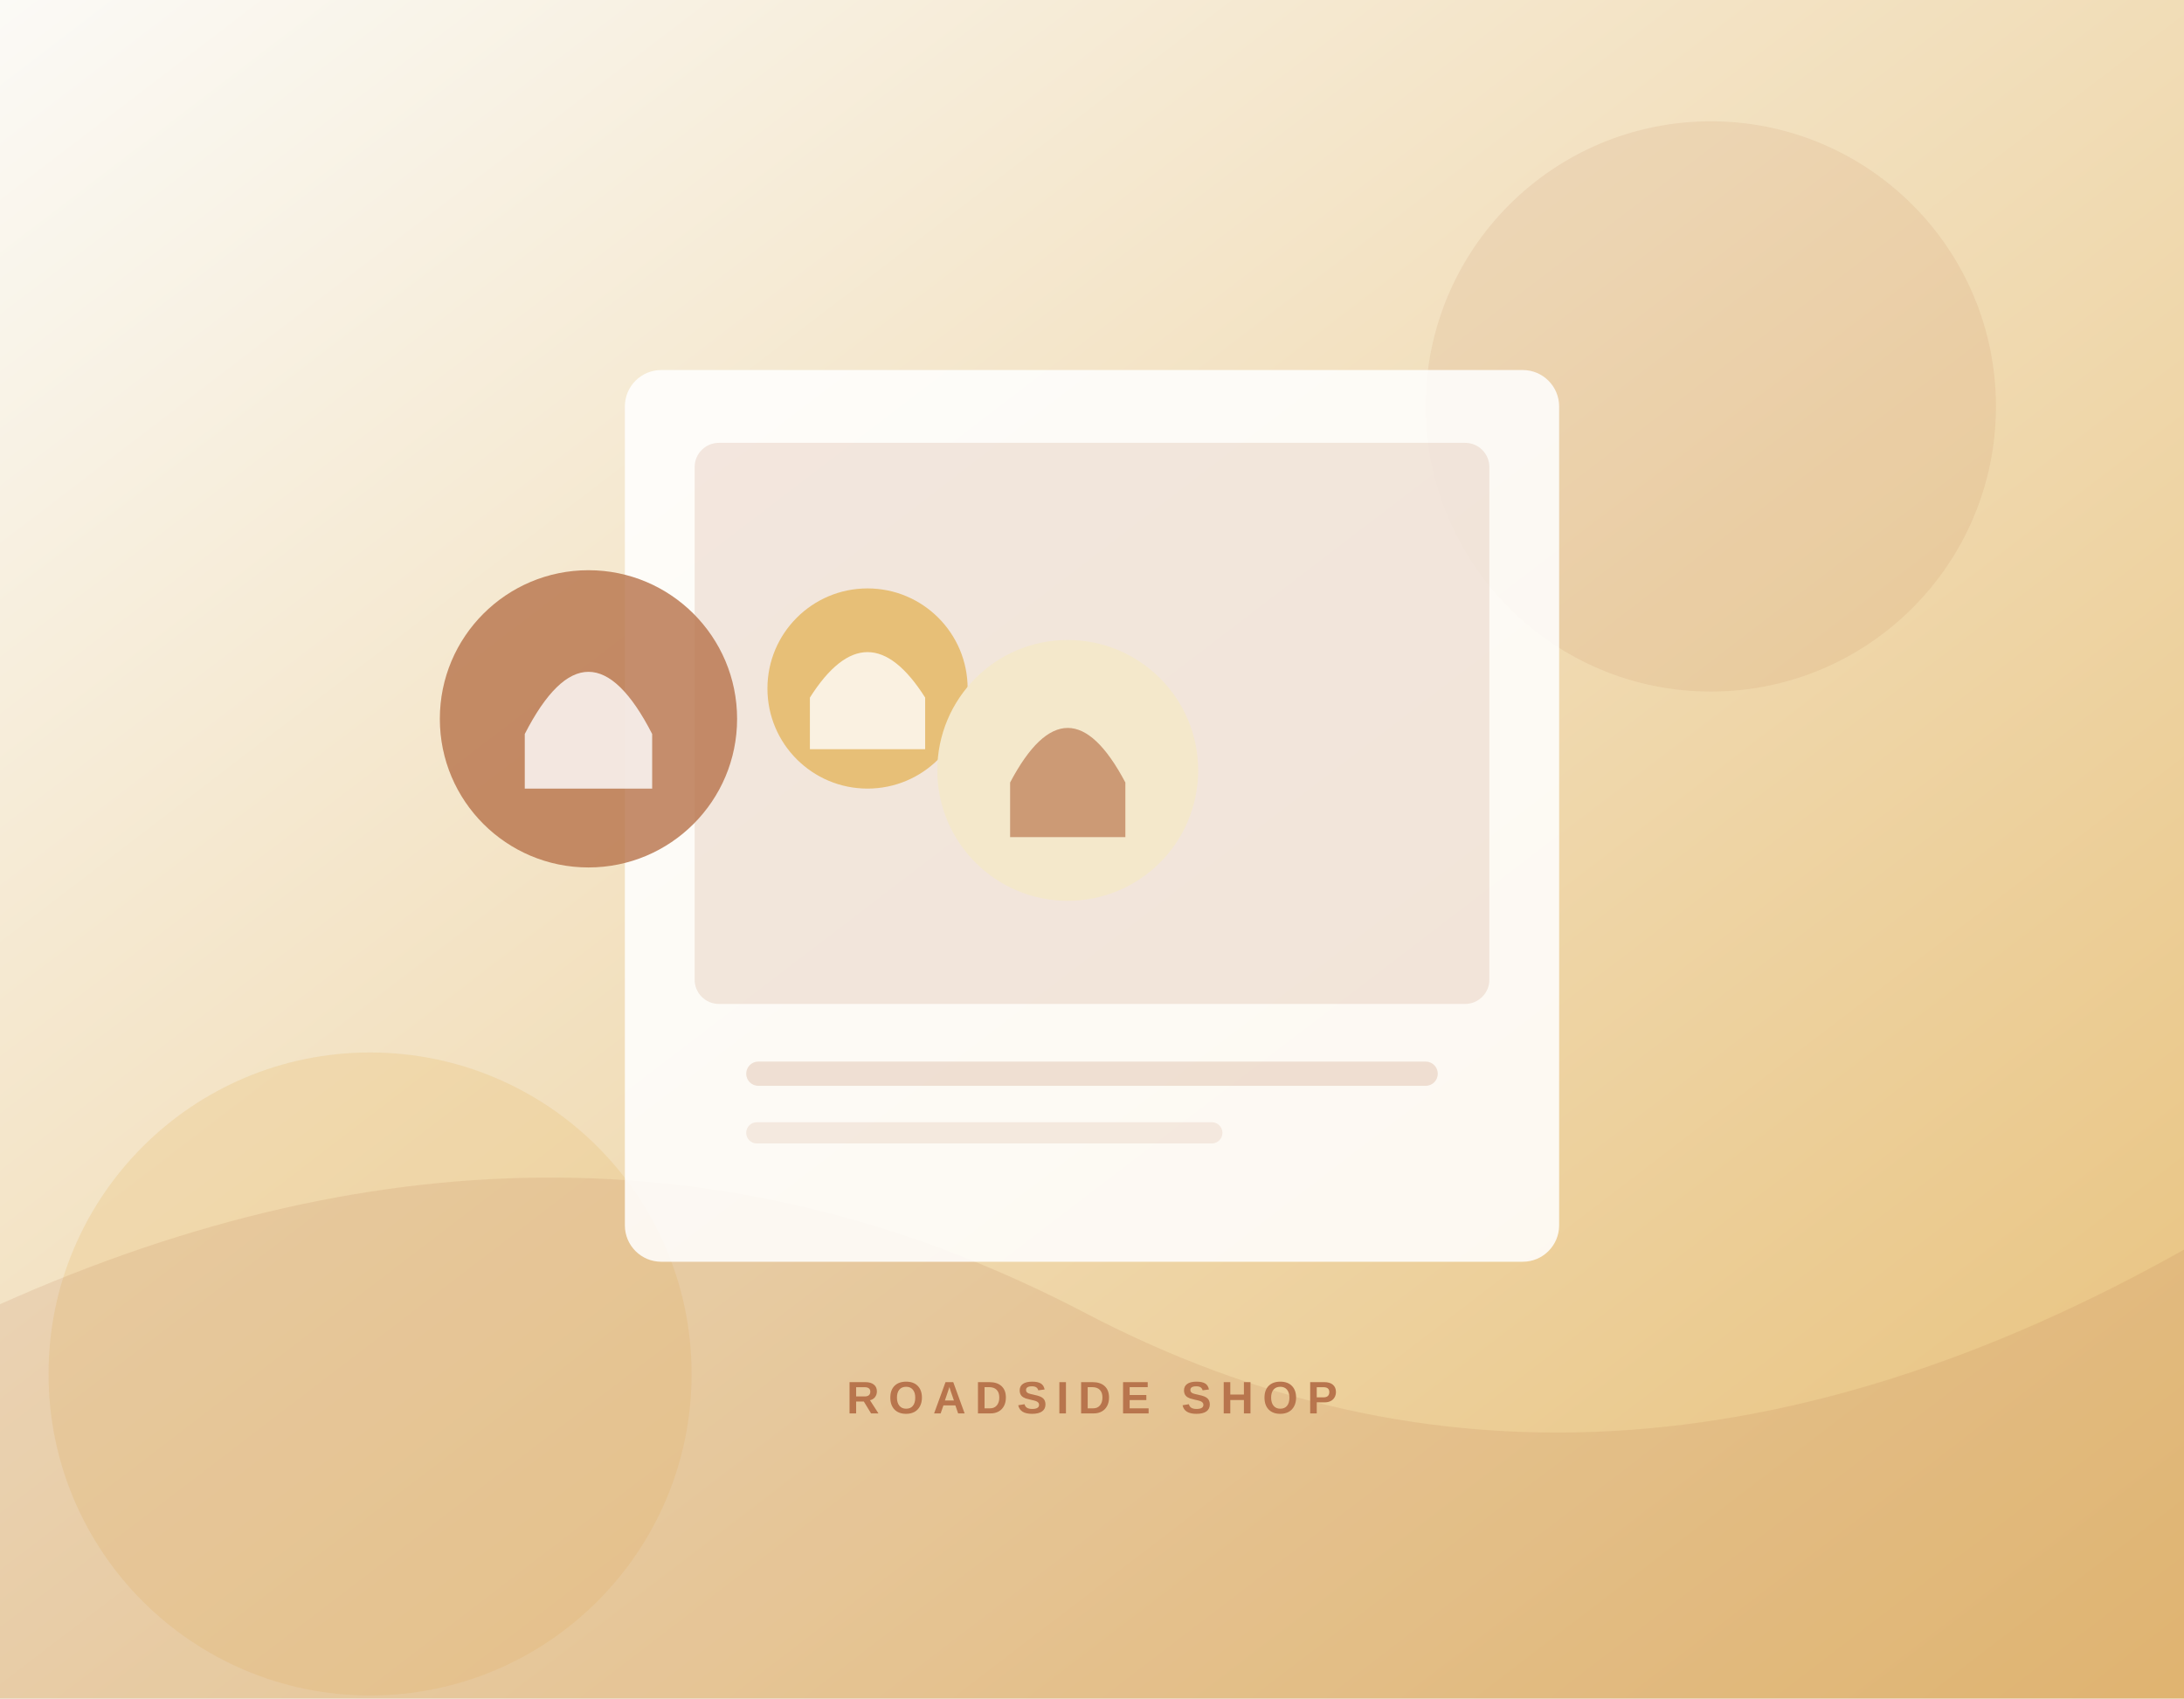
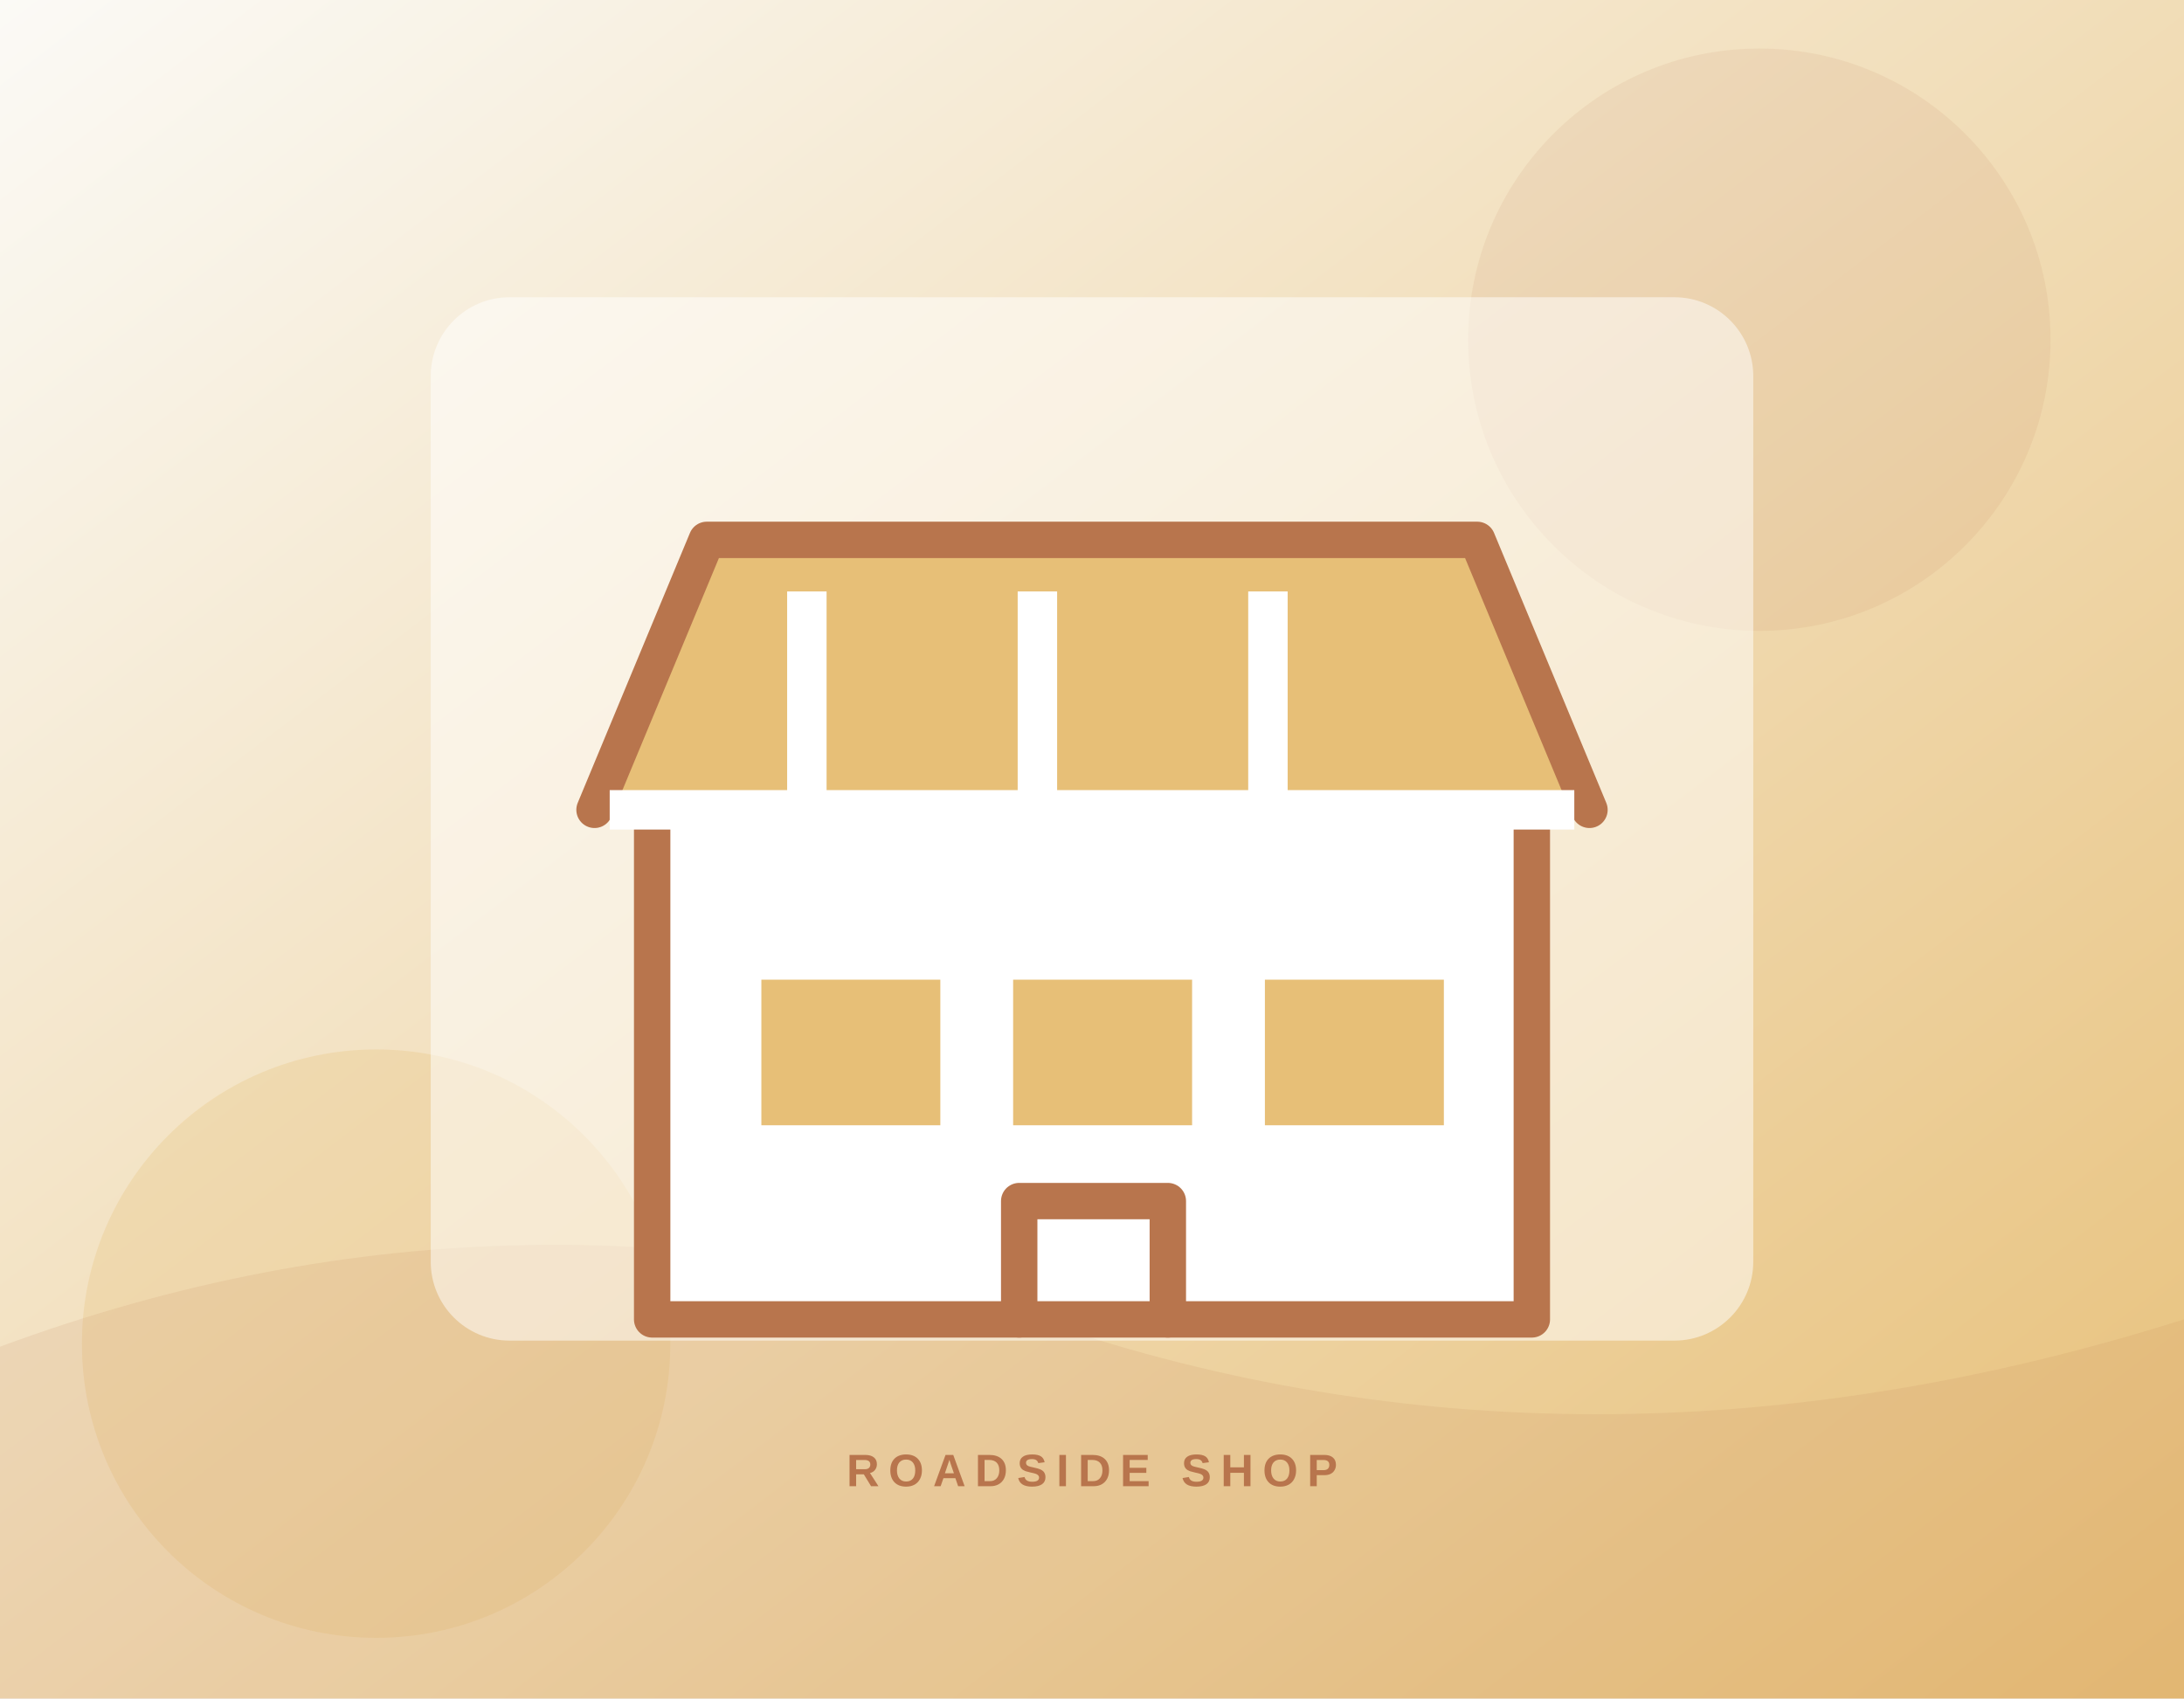
- <svg xmlns="http://www.w3.org/2000/svg" viewBox="0 0 720 560" role="img" aria-labelledby="title desc">
+ <svg xmlns="http://www.w3.org/2000/svg" viewBox="0 0 720 560" role="img" aria-labelledby="title desc" data-scene="market-stall">
  <defs>
    <linearGradient id="wash" x1="0" y1="0" x2="1" y2="1">
      <stop stop-color="#fbfaf6" />
      <stop offset="1" stop-color="#e7bf77" />
    </linearGradient>
  </defs>
  <rect width="720" height="560" fill="url(#wash)" />
-   <circle cx="564" cy="134" r="94" fill="#b8754d" opacity=".12" />
-   <circle cx="122" cy="453" r="106" fill="#e7bf77" opacity=".3" />
-   <path d="M0 430 Q190 345 358 433 T720 412 V560 H0Z" fill="#b8754d" opacity=".15" />
-   <rect x="206" y="122" width="308" height="294" rx="12" fill="#fff" opacity=".86" />
-   <rect x="229" y="146" width="262" height="185" rx="8" fill="#b8754d" opacity=".16" />
-   <circle cx="194" cy="237" r="49" fill="#b8754d" opacity=".82" />
-   <circle cx="286" cy="227" r="33" fill="#e7bf77" />
-   <circle cx="352" cy="254" r="43" fill="#f4e8cb" />
-   <path d="M173 242q21 -41 42 0v18h-42z" fill="#fff" opacity=".8" />
-   <path d="M267 230q19 -30 38 0v17h-38z" fill="#fff" opacity=".78" />
-   <path d="M333 258q19 -36 38 0v18h-38z" fill="#b8754d" opacity=".68" />
-   <rect x="246" y="350" width="228" height="8" rx="4" fill="#b8754d" opacity=".2" />
-   <rect x="246" y="370" width="157" height="7" rx="3.5" fill="#b8754d" opacity=".13" />
-   <text x="360" y="466" text-anchor="middle" fill="#b8754d" font-family="Arial,sans-serif" font-size="15" font-weight="700" letter-spacing="3">ROADSIDE SHOP</text>
+   <circle cx="580" cy="112" r="96" fill="#b8754d" opacity=".1" />
+   <circle cx="124" cy="443" r="97" fill="#e7bf77" opacity=".28" />
+   <path d="M0 444q173-64 350-6t370-3v125H0z" fill="#b8754d" opacity=".12" />
+   <rect x="142" y="98" width="436" height="344" rx="26" fill="#fff" opacity=".5" />
+   <path d="M215 267h290v168H215z" fill="#fff" stroke="#b8754d" stroke-width="12" stroke-linecap="round" stroke-linejoin="round" />
+   <path d="m196 267 37-89h254l37 89" fill="#e7bf77" stroke="#b8754d" stroke-width="12" stroke-linecap="round" stroke-linejoin="round" />
+   <path d="M201 267h318m-253 0v-72m76 72v-72m76 72v-72" fill="none" stroke="#fff" stroke-width="13" />
+   <path d="M251 323h59v48h-59zm83 0h59v48h-59zm83 0h59v48h-59z" fill="#e7bf77" />
+   <path d="M336 435v-39h49v39" fill="none" stroke="#b8754d" stroke-width="12" stroke-linecap="round" stroke-linejoin="round" />
+   <text x="360" y="490" text-anchor="middle" fill="#b8754d" font-family="Arial,sans-serif" font-size="15" font-weight="700" letter-spacing="3">ROADSIDE SHOP</text>
</svg>
